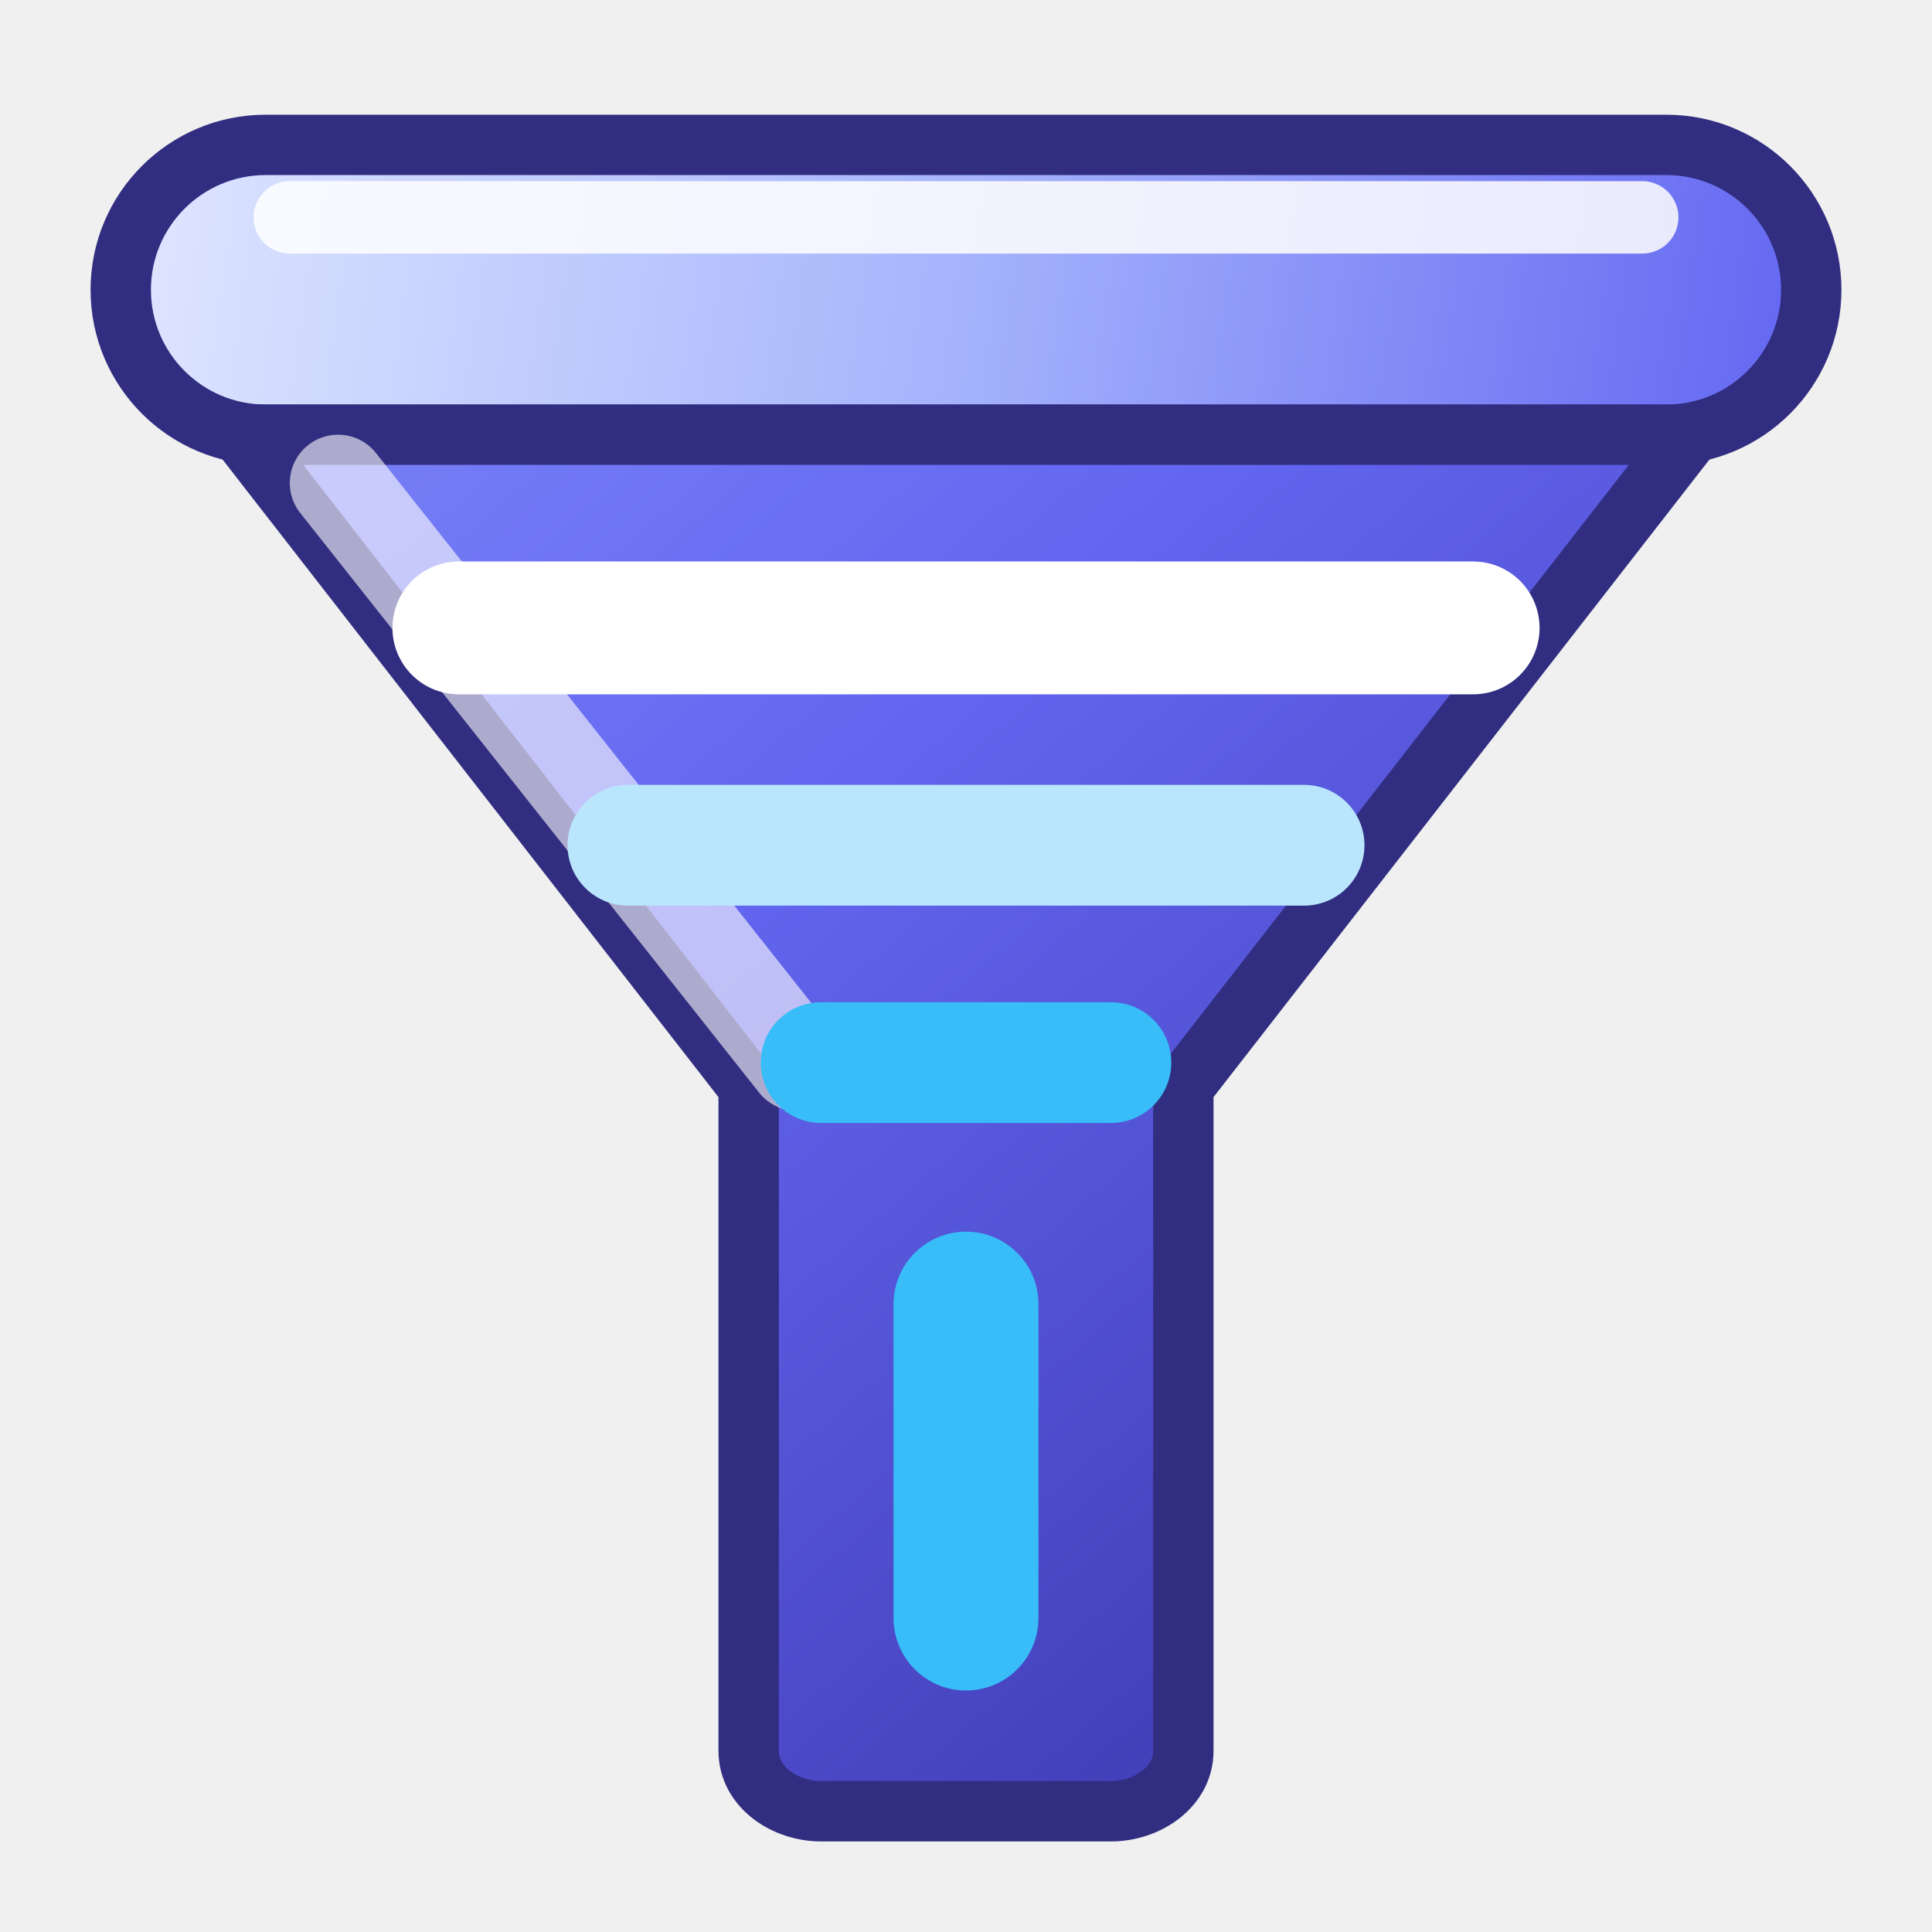
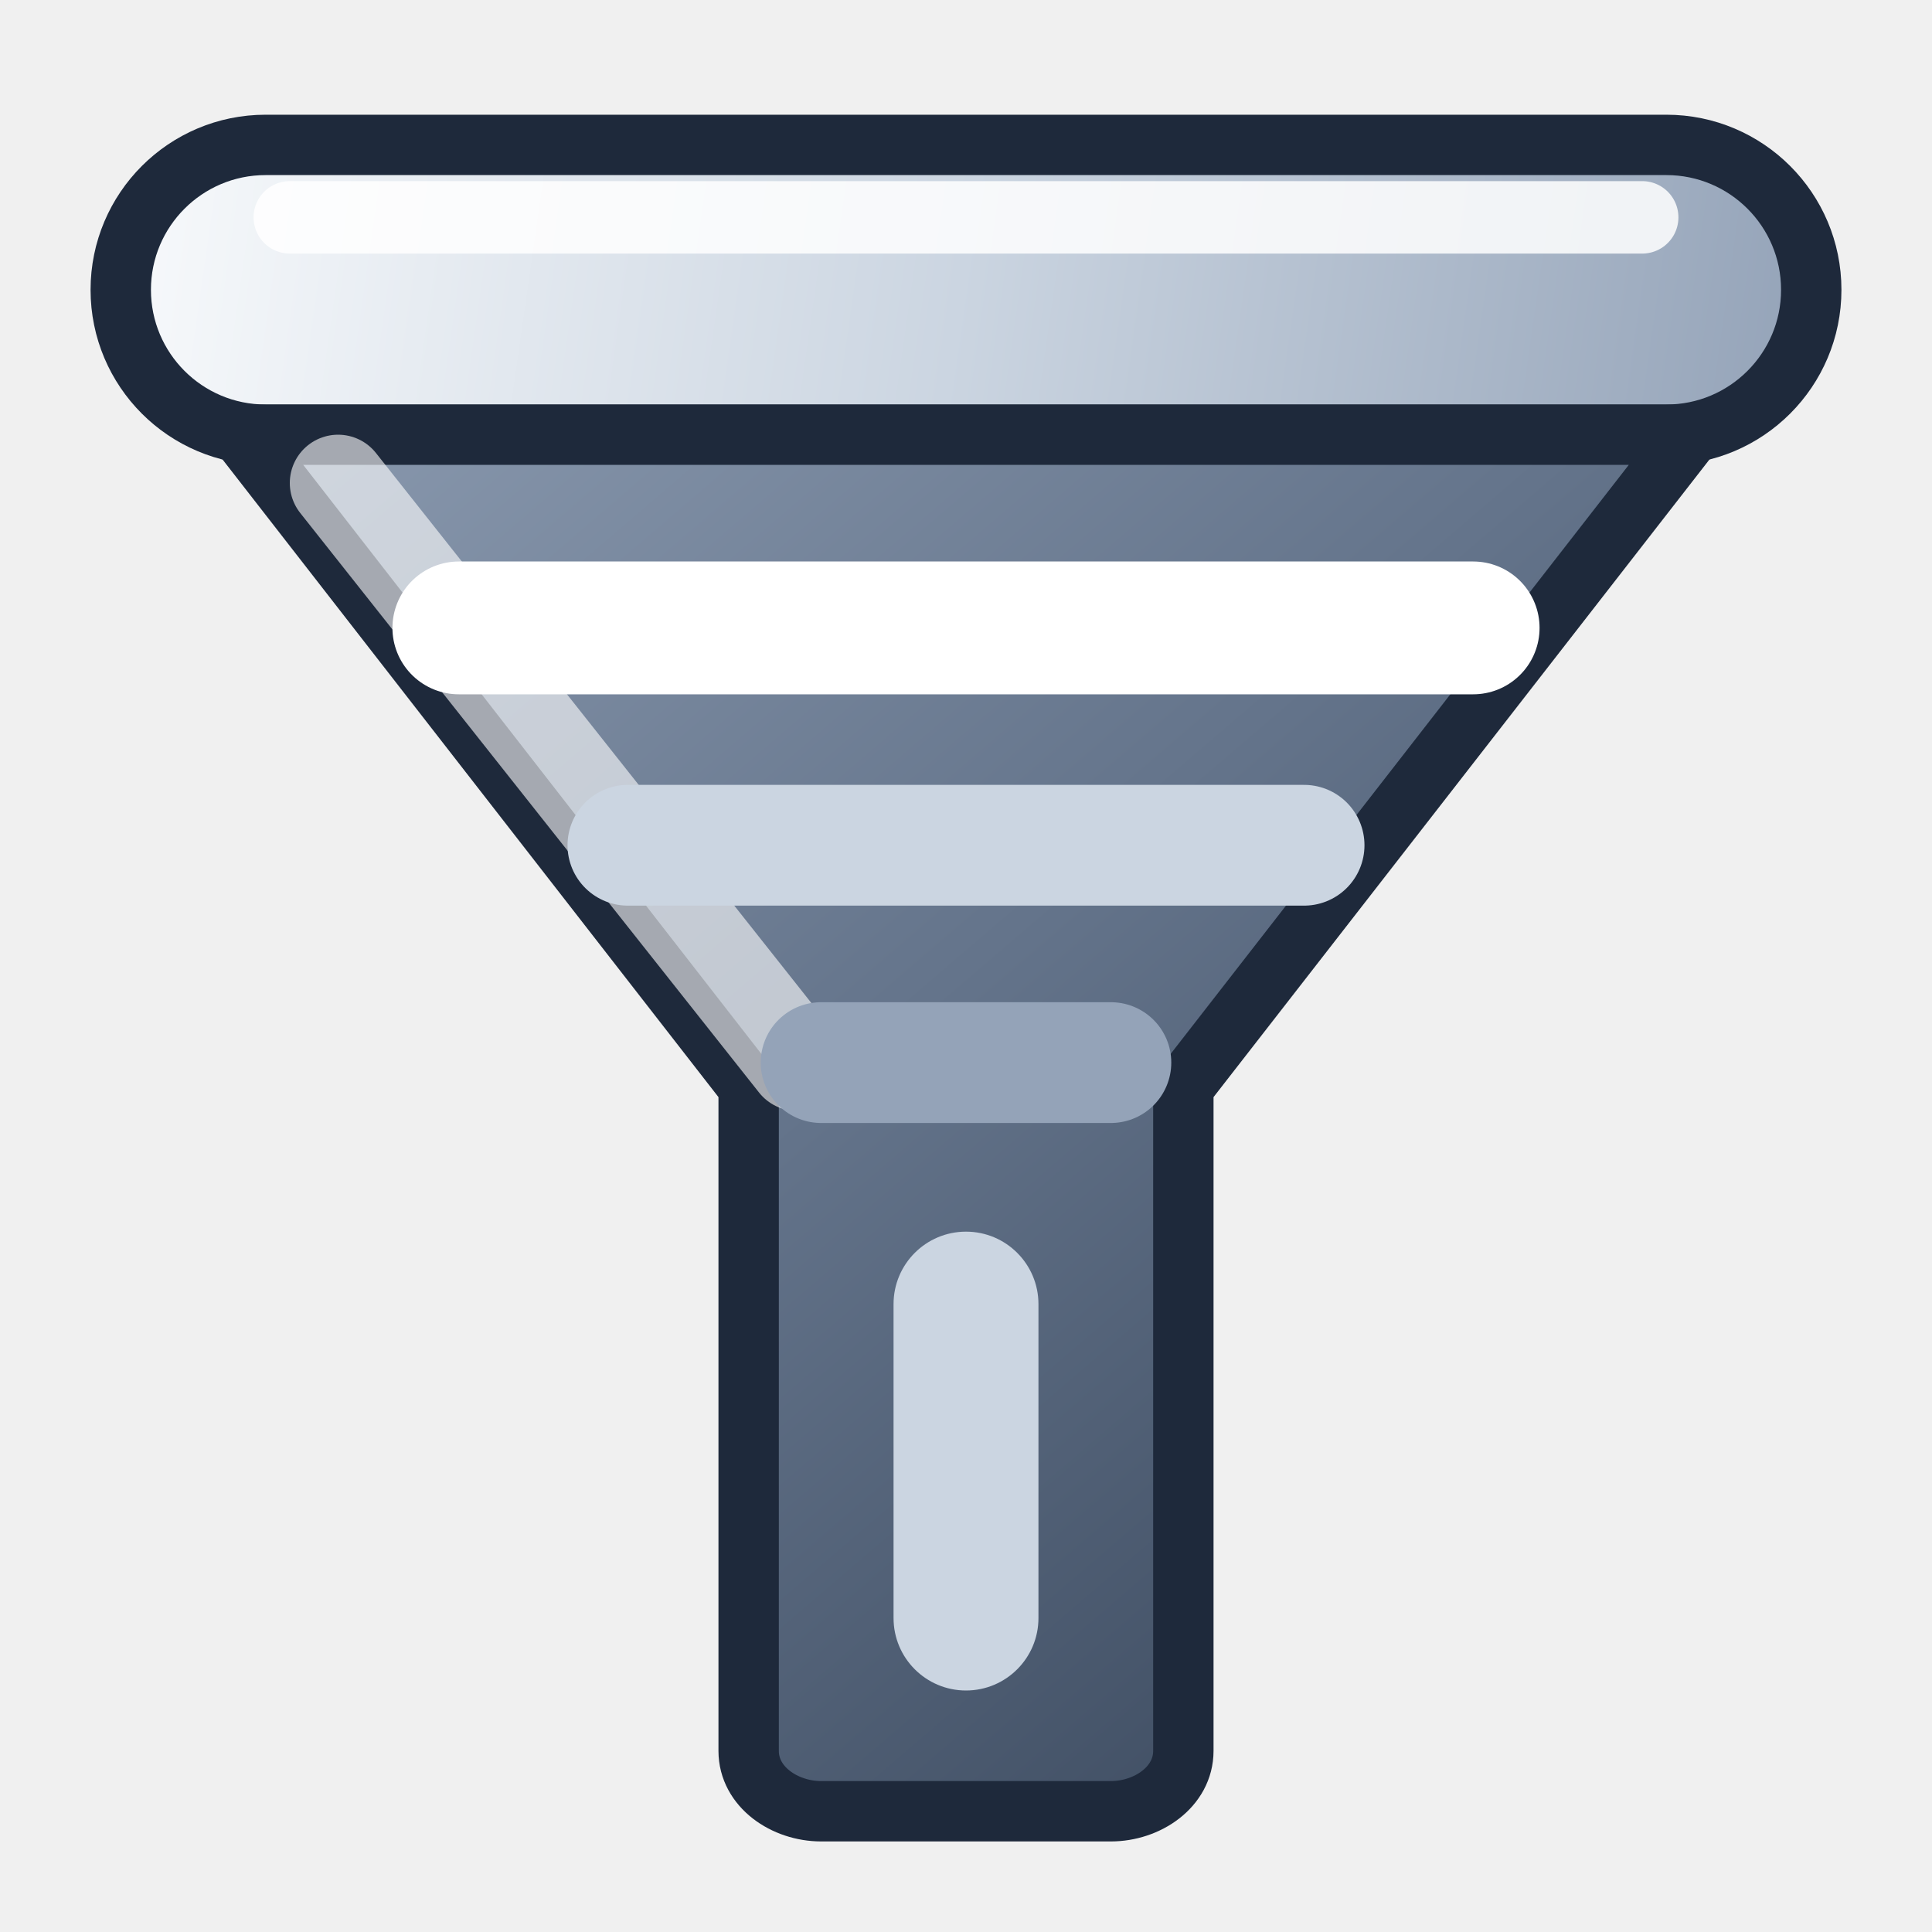
<svg xmlns="http://www.w3.org/2000/svg" width="16" height="16" viewBox="0 0 16 16" fill="none">
  <defs>
-     <linearGradient id="fbBody" x1="2" y1="1" x2="14" y2="15" gradientUnits="userSpaceOnUse">
-       <stop offset="0%" stop-color="#818cf8" />
-       <stop offset="40%" stop-color="#6366f1" />
-       <stop offset="100%" stop-color="#3730a3" />
+     <linearGradient id="cFltBody" x1="2" y1="1" x2="14" y2="15" gradientUnits="userSpaceOnUse">
+       <stop offset="0%" stop-color="#94a3b8" />
+       <stop offset="50%" stop-color="#64748b" />
+       <stop offset="100%" stop-color="#334155" />
    </linearGradient>
-     <linearGradient id="fbRim" x1="1" y1="1" x2="15" y2="3" gradientUnits="userSpaceOnUse">
-       <stop offset="0%" stop-color="#e0e7ff" />
-       <stop offset="50%" stop-color="#a5b4fc" />
-       <stop offset="100%" stop-color="#6366f1" />
+     <linearGradient id="cFltRim" x1="1" y1="1" x2="15" y2="3" gradientUnits="userSpaceOnUse">
+       <stop offset="0%" stop-color="#f8fafc" />
+       <stop offset="50%" stop-color="#cbd5e1" />
+       <stop offset="100%" stop-color="#94a3b8" />
    </linearGradient>
  </defs>
-   <rect x="1.0" y="1.2" width="14.0" height="2.4" rx="1.2" fill="url(#fbRim)" stroke="#312e81" stroke-width="0.5" />
+   <rect x="1.0" y="1.2" width="14.0" height="2.4" rx="1.2" fill="url(#cFltRim)" stroke="#1e293b" stroke-width="0.5" />
  <line x1="2.4" y1="1.8" x2="13.6" y2="1.8" stroke="#ffffff" stroke-width="0.6" stroke-linecap="round" opacity="0.85" />
-   <path d="M2.0 3.6H14.0L9.8 9.0V14.5C9.8 14.8 9.5 15.0 9.2 15.0H6.8C6.5 15.0 6.2 14.8 6.2 14.5V9.0L2.0 3.6Z" fill="url(#fbBody)" stroke="#312e81" stroke-width="0.5" stroke-linejoin="round" />
+   <path d="M2.0 3.6H14.0L9.8 9.0V14.5C9.8 14.8 9.5 15.0 9.2 15.0H6.8C6.5 15.0 6.2 14.8 6.2 14.5V9.0L2.0 3.6Z" fill="url(#cFltBody)" stroke="#1e293b" stroke-width="0.5" stroke-linejoin="round" />
  <line x1="2.8" y1="4.0" x2="6.6" y2="8.8" stroke="#ffffff" stroke-width="0.8" stroke-linecap="round" opacity="0.6" />
  <line x1="3.8" y1="5.2" x2="12.2" y2="5.2" stroke="#ffffff" stroke-width="1.1" stroke-linecap="round" />
-   <line x1="5.2" y1="7.0" x2="10.8" y2="7.0" stroke="#bae6fd" stroke-width="1.0" stroke-linecap="round" />
-   <line x1="6.8" y1="8.8" x2="9.2" y2="8.8" stroke="#38bdf8" stroke-width="1.0" stroke-linecap="round" />
-   <rect x="7.4" y="10.2" width="1.2" height="3.8" rx="0.6" fill="#38bdf8" />
+   <line x1="5.2" y1="7.0" x2="10.8" y2="7.0" stroke="#cbd5e1" stroke-width="1.0" stroke-linecap="round" />
+   <line x1="6.8" y1="8.8" x2="9.2" y2="8.8" stroke="#94a3b8" stroke-width="1.0" stroke-linecap="round" />
+   <rect x="7.4" y="10.2" width="1.2" height="3.8" rx="0.6" fill="#cbd5e1" />
</svg>
